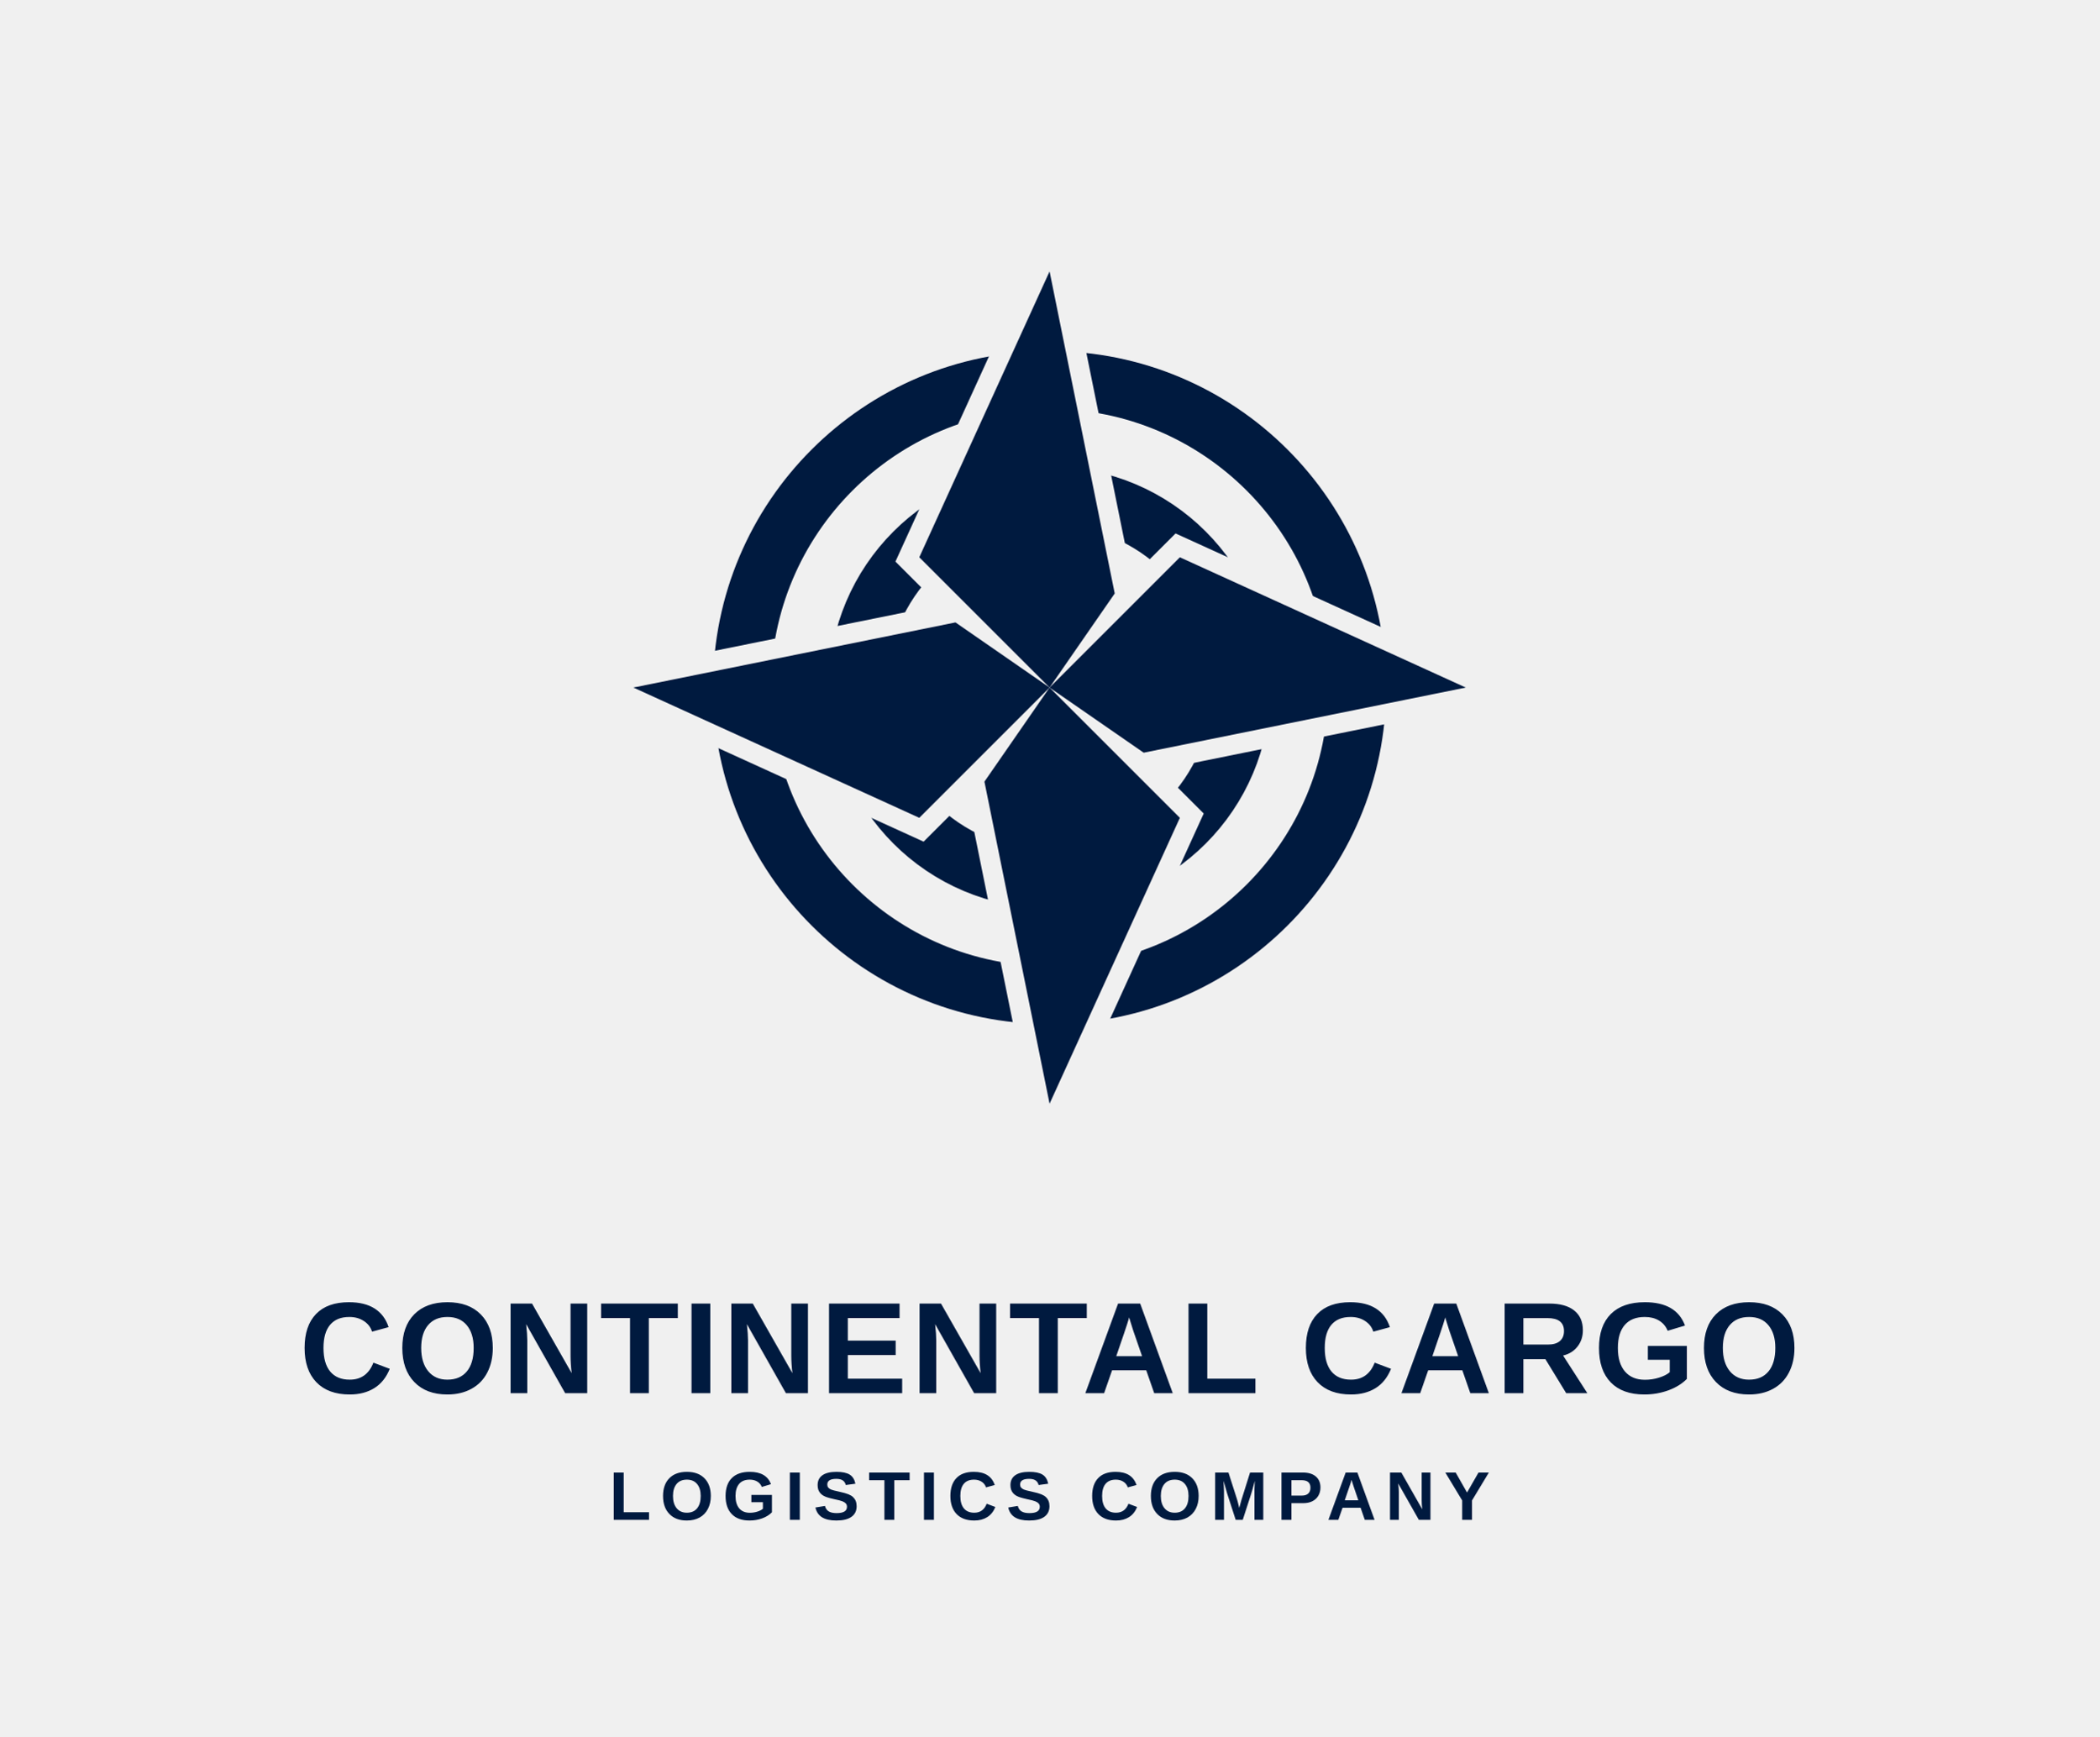
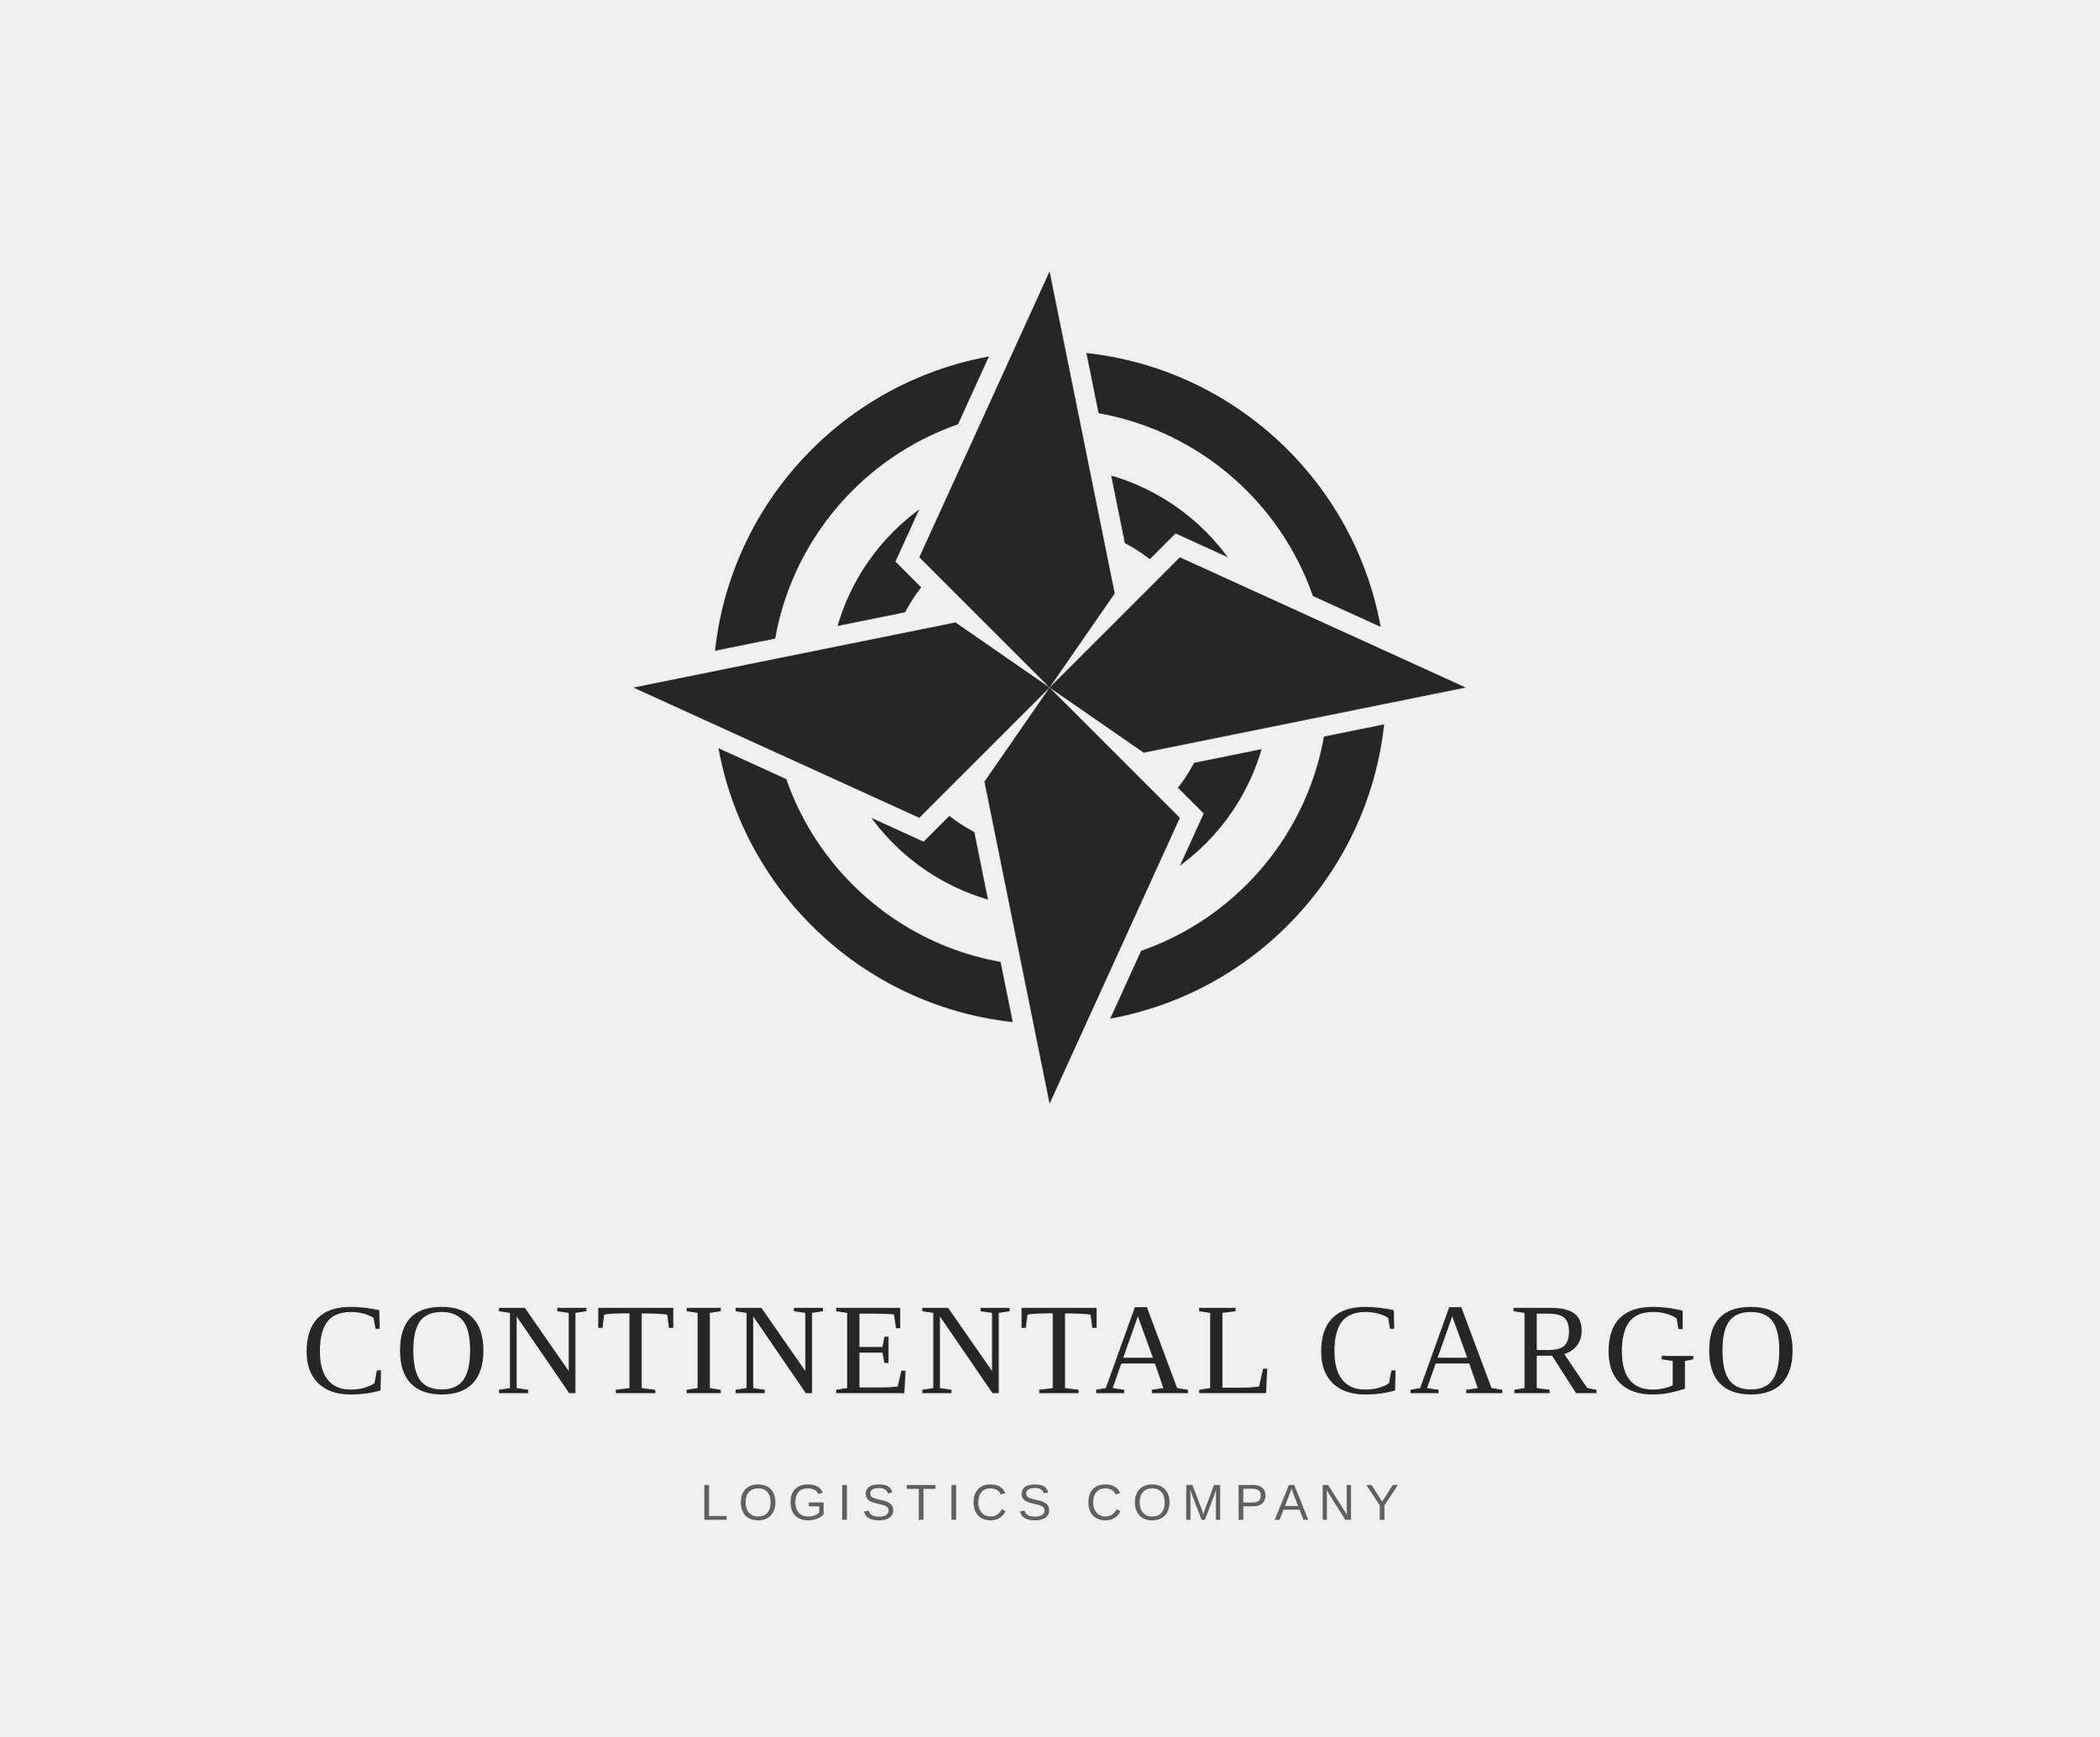
<svg xmlns="http://www.w3.org/2000/svg" viewBox="-40 0 580 480" width="100%" height="100%">
  <style>
-     /* Colores y estilos principales */
-     .logo-color { fill: #001A3F; }
-     .logo-stroke { stroke: #001A3F; }
-     
-     /* Tipografía */
-     .logo-text { 
-       font-family: 'Montserrat', 'Helvetica Neue', Arial, sans-serif; 
-       fill: #001A3F; 
-       text-anchor: middle; 
+     .logo-color { fill: #262626; }
+     .logo-stroke { stroke: #262626; }
+     .logo-text {
+       text-anchor: middle;
    }
-     .title { 
-       font-size: 36px; 
-       font-weight: 800; 
-       letter-spacing: 1px; 
+     .title {
+       font-family: Georgia, 'Times New Roman', serif;
+       fill: #262626;
+       font-size: 36px;
+       font-weight: 400;
+       letter-spacing: 0.05em;
    }
-     .subtitle { 
-       font-size: 19px; 
-       font-weight: 700; 
-       letter-spacing: 2.5px; 
+     .subtitle {
+       font-family: 'Helvetica Neue', Arial, sans-serif;
+       fill: #606060;
+       font-size: 14px;
+       font-weight: 300;
+       letter-spacing: 0.2em;
    }
  </style>
  <defs>
    <path id="blade" d="M 0,-115 L 18,-26 L 0,0 L -36,-36 Z" />
    <g id="star">
      <use href="#blade" />
      <use href="#blade" transform="rotate(90)" />
      <use href="#blade" transform="rotate(180)" />
      <use href="#blade" transform="rotate(270)" />
    </g>
    <mask id="ring-cutout" maskUnits="userSpaceOnUse" x="0" y="0" width="500" height="480">
      <rect x="0" y="0" width="500" height="480" fill="white" />
      <use href="#star" transform="translate(250, 190)" fill="black" stroke="black" stroke-width="11" stroke-linejoin="miter" stroke-miterlimit="10" />
    </mask>
  </defs>
  <g mask="url(#ring-cutout)">
    <g transform="translate(250, 190)">
      <circle cx="0" cy="0" r="85" fill="none" class="logo-stroke" stroke-width="16" />
      <circle cx="0" cy="0" r="53" fill="none" class="logo-stroke" stroke-width="16" />
    </g>
  </g>
  <g transform="translate(250, 190)">
    <use href="#star" class="logo-color" />
  </g>
  <text x="250" y="385" class="logo-text title">CONTINENTAL CARGO</text>
  <text x="250" y="420" class="logo-text subtitle">LOGISTICS COMPANY</text>
</svg>
